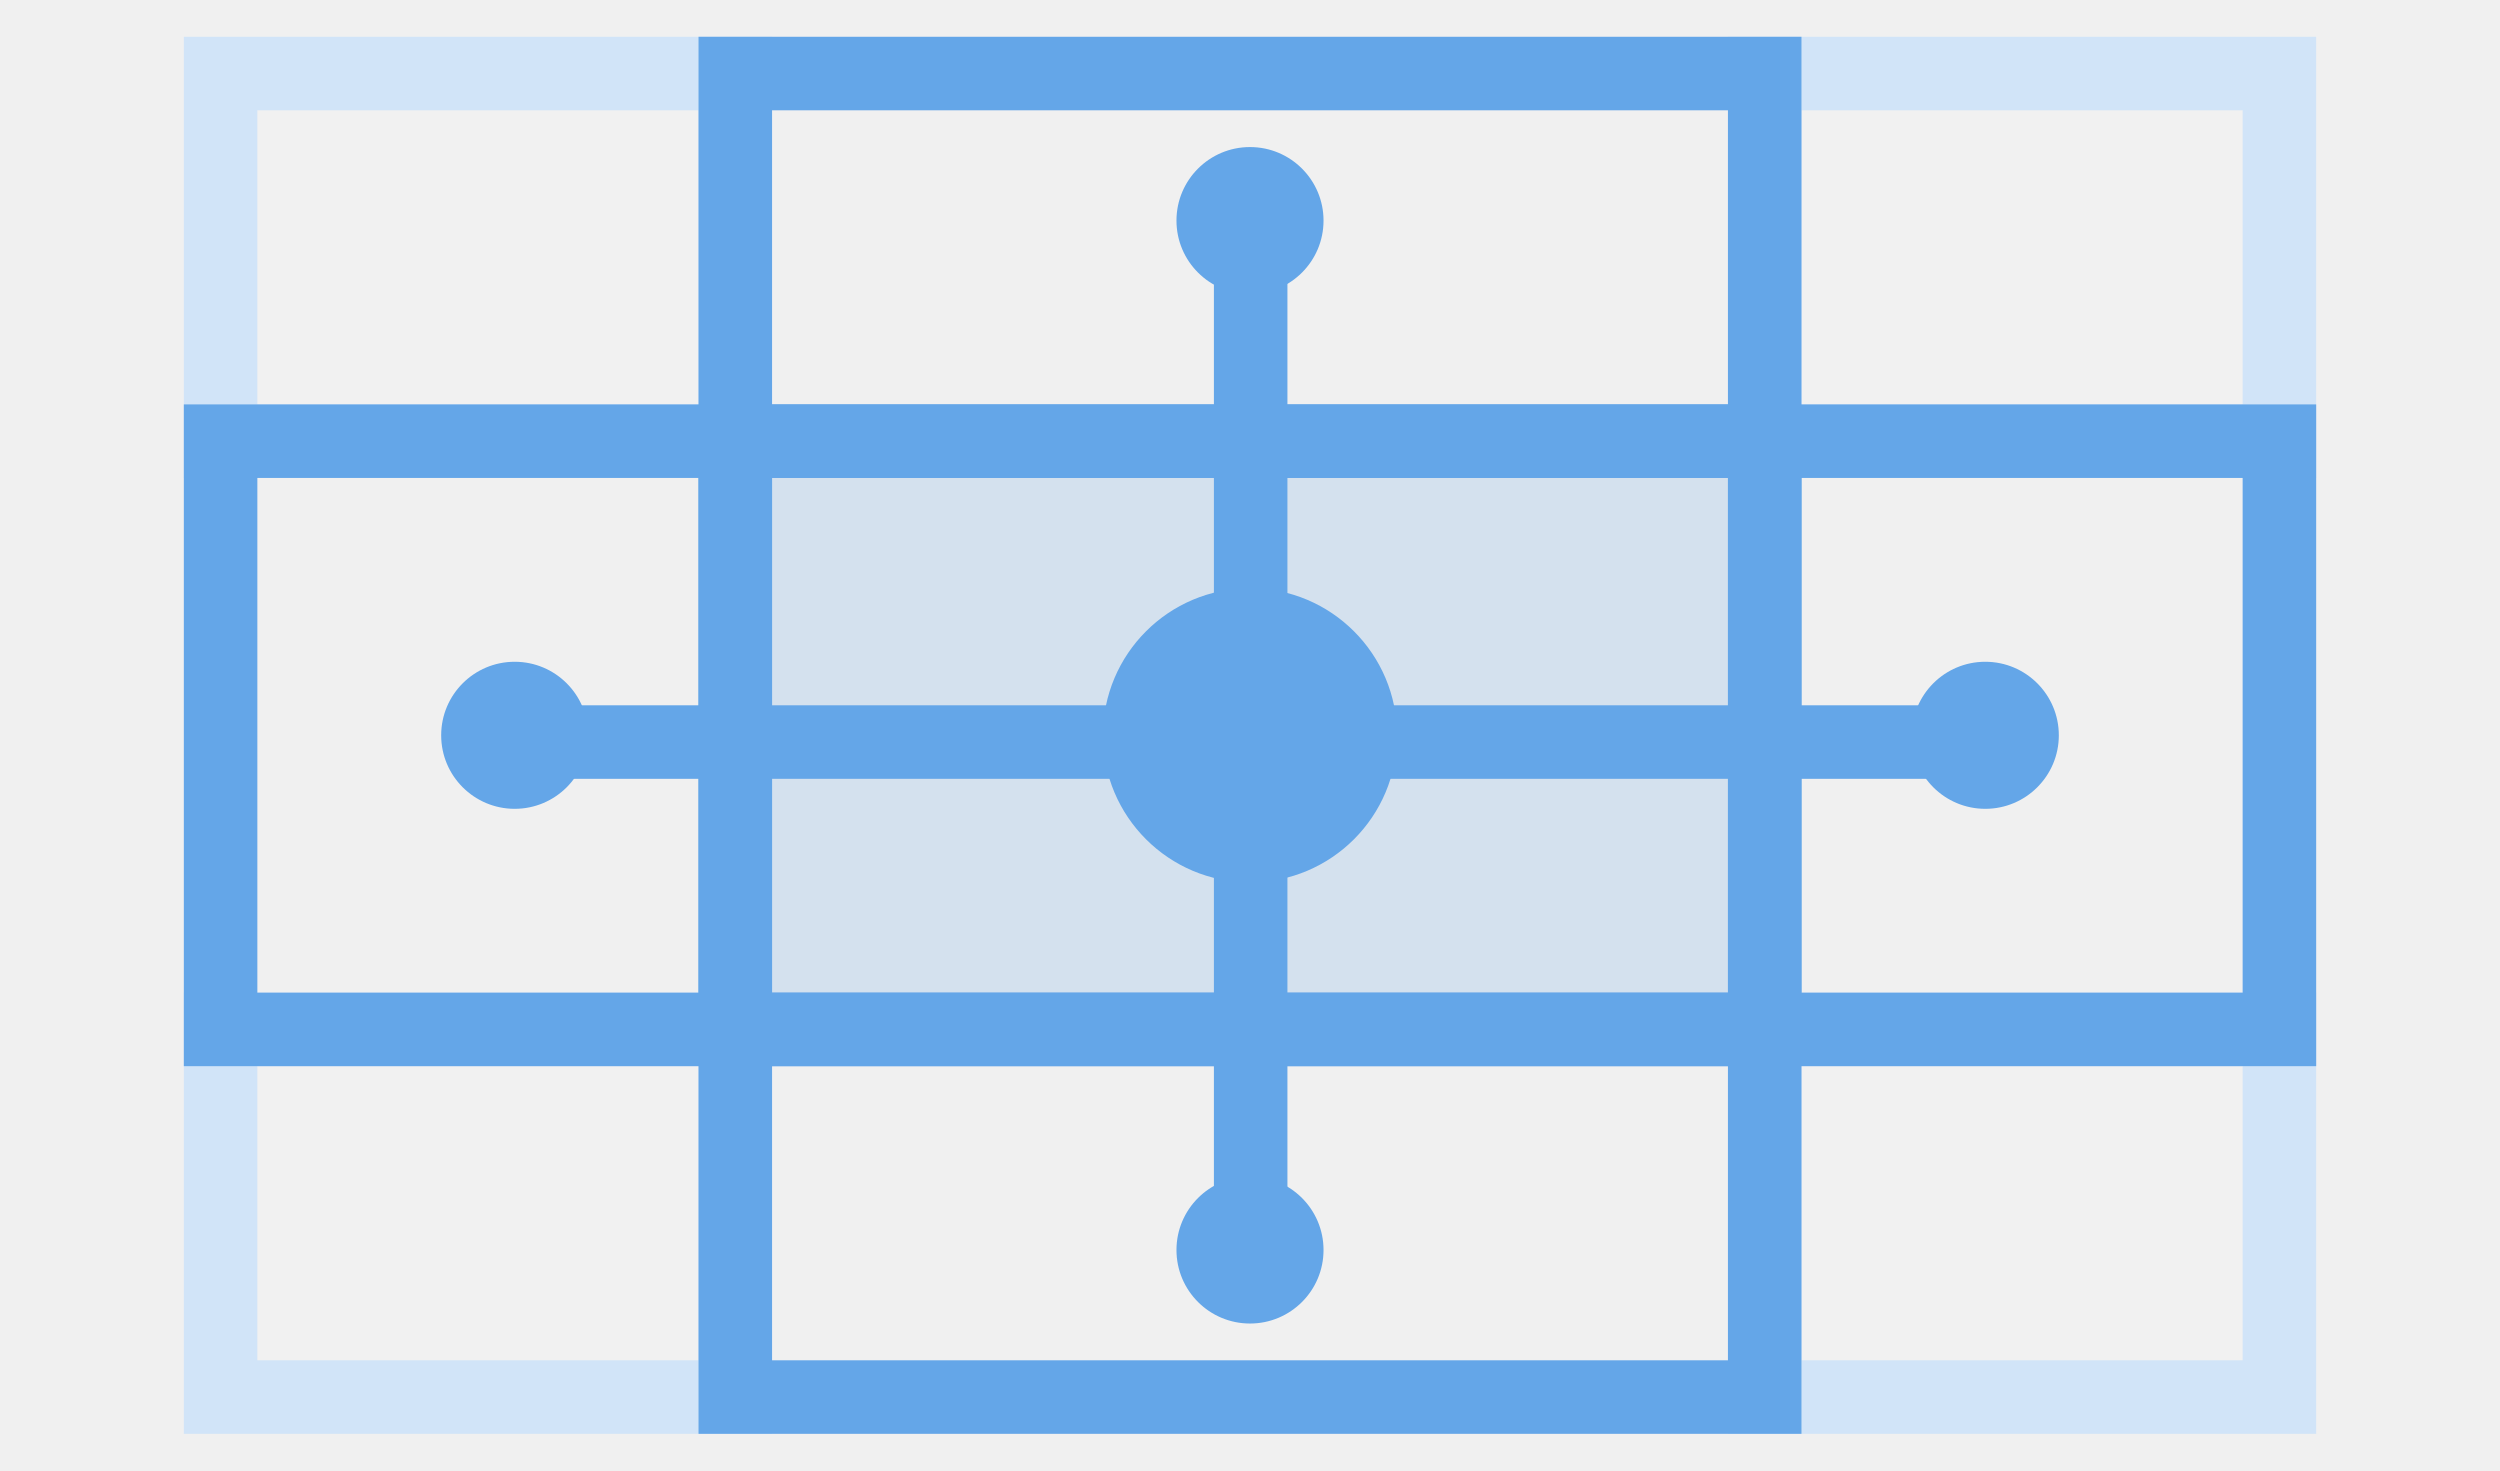
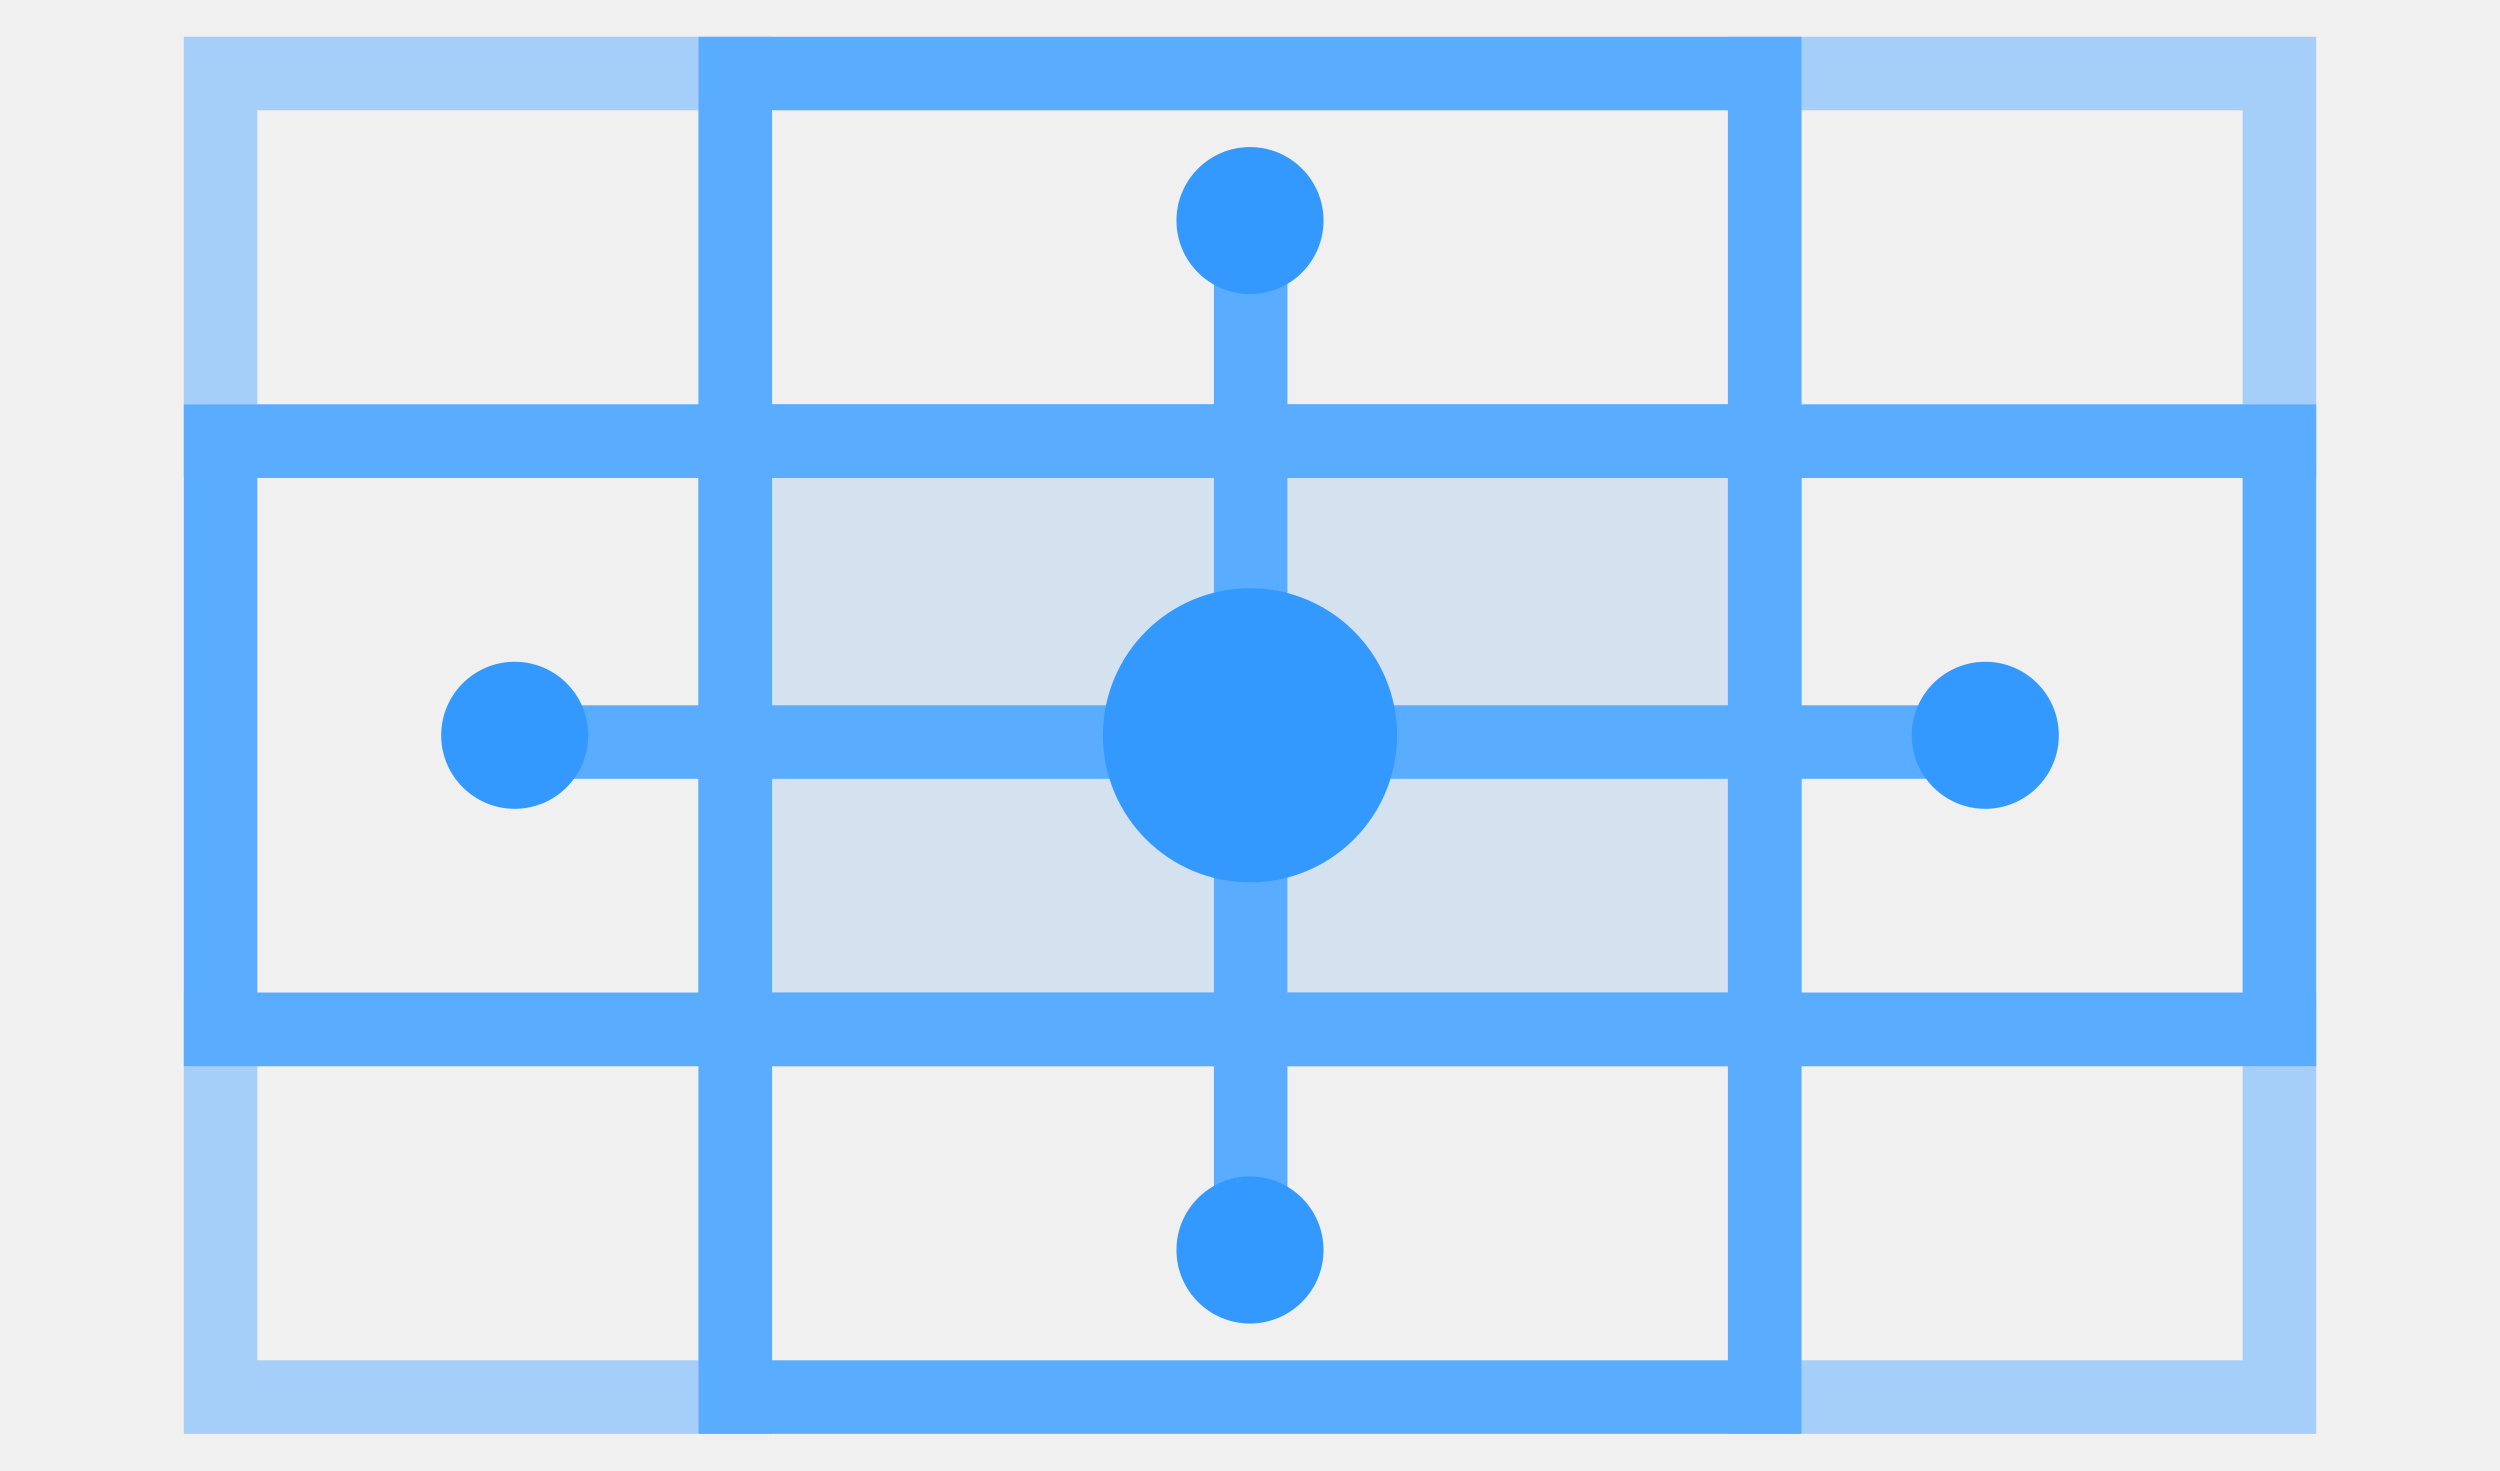
- <svg xmlns="http://www.w3.org/2000/svg" width="34px" height="20px" viewBox="0 0 34 20" version="1.1">
-   <defs />
-   <g id="Page-1" stroke="none" stroke-width="1" fill="none" fill-rule="evenodd">
-     <g id="img-for-analysis13">
-       <rect id="Rectangle-14" x="0" y="0" width="34" height="20" />
-       <rect id="Rectangle-7" stroke="#64A6E8" fill-opacity="0.2" fill="#64A6E8" fill-rule="nonzero" x="10" y="6" width="14" height="8" />
-       <rect id="Rectangle-7-Copy-5" stroke="#D1E4F8" fill-opacity="0.096" fill="#FFFFFF" fill-rule="nonzero" x="24" y="1" width="7" height="5" />
-       <rect id="Rectangle-7-Copy-6" stroke="#D1E4F8" fill-opacity="0.096" fill="#FFFFFF" fill-rule="nonzero" x="3" y="1" width="7" height="5" />
-       <rect id="Rectangle-7-Copy-7" stroke="#D1E4F8" fill-opacity="0.096" fill="#FFFFFF" fill-rule="nonzero" x="3" y="14" width="7" height="5" />
-       <rect id="Rectangle-7-Copy-8" stroke="#D1E4F8" fill-opacity="0.096" fill="#FFFFFF" fill-rule="nonzero" x="24" y="14" width="7" height="5" />
-       <rect id="Rectangle-7-Copy-2" stroke="#64A6E8" fill-rule="nonzero" x="3" y="6" width="7" height="8" />
-       <rect id="Rectangle-7-Copy-3" stroke="#64A6E8" fill-rule="nonzero" x="10" y="14" width="14" height="5" />
-       <rect id="Rectangle-7-Copy-4" stroke="#64A6E8" fill-rule="nonzero" x="10" y="1" width="14" height="5" />
-       <rect id="Rectangle-7-Copy" stroke="#64A6E8" fill-rule="nonzero" x="24" y="6" width="7" height="8" />
-       <circle id="Oval-2" fill="#64A6E8" fill-rule="nonzero" cx="17" cy="10" r="2" />
-       <circle id="Oval-2-Copy" fill="#64A6E8" fill-rule="nonzero" cx="27" cy="10" r="1" />
-       <circle id="Oval-2-Copy-2" fill="#64A6E8" fill-rule="nonzero" cx="7" cy="10" r="1" />
-       <circle id="Oval-2-Copy-3" fill="#64A6E8" fill-rule="nonzero" cx="17" cy="3" r="1" />
-       <circle id="Oval-2-Copy-4" fill="#64A6E8" fill-rule="nonzero" cx="17" cy="17" r="1" />
-       <path d="M17.009,3.058 L17.009,17.102" id="Path-2" stroke="#64A6E8" fill-rule="nonzero" />
-       <path d="M7.057,10.092 L27.016,10.092" id="Path-3" stroke="#64A6E8" fill-rule="nonzero" />
+ <svg xmlns="http://www.w3.org/2000/svg" width="34" height="20" viewBox="0 0 34 20" fill="none">
+   <g id="K-nearest">
+     <g id="img">
+       <rect id="Rectangle 7" x="10" y="6" width="14" height="8" fill="#64A6E8" fill-opacity="0.2" stroke="#59ACFF" />
+       <path id="Rectangle 7 Copy 5" opacity="0.5" d="M24 1H31V6H24V1Z" fill="white" fill-opacity="0.096" stroke="#59ACFF" />
+       <path id="Rectangle 7 Copy 6" opacity="0.5" d="M3 1H10V6H3V1Z" fill="white" fill-opacity="0.096" stroke="#59ACFF" />
+       <path id="Rectangle 7 Copy 7" opacity="0.5" d="M3 14H10V19H3V14Z" fill="white" fill-opacity="0.096" stroke="#59ACFF" />
+       <path id="Rectangle 7 Copy 8" opacity="0.5" d="M24 14H31V19H24V14Z" fill="white" fill-opacity="0.096" stroke="#59ACFF" />
+       <path id="Rectangle 7 Copy 2 (Stroke)" fill-rule="evenodd" clip-rule="evenodd" d="M2.5 5.5H10.5V14.5H2.5V5.5ZM3.5 6.5V13.5H9.5V6.5H3.5Z" fill="#59ACFF" />
+       <path id="Rectangle 7 Copy 3 (Stroke)" fill-rule="evenodd" clip-rule="evenodd" d="M9.5 13.5H24.5V19.5H9.5V13.5ZM10.5 14.5V18.5H23.5V14.5H10.5Z" fill="#59ACFF" />
+       <path id="Rectangle 7 Copy 4 (Stroke)" fill-rule="evenodd" clip-rule="evenodd" d="M9.5 0.5H24.5V6.5H9.5V0.5ZM10.5 1.5V5.5H23.5V1.5H10.5Z" fill="#59ACFF" />
+       <path id="Rectangle 7 Copy (Stroke)" fill-rule="evenodd" clip-rule="evenodd" d="M23.5 5.5H31.5V14.5H23.5V5.5ZM24.5 6.5V13.5H30.5V6.5H24.5Z" fill="#59ACFF" />
+       <path id="Path 2 (Stroke)" fill-rule="evenodd" clip-rule="evenodd" d="M16.509 17.102V3.058H17.509V17.102H16.509Z" fill="#59ACFF" />
+       <path id="Path 3 (Stroke)" fill-rule="evenodd" clip-rule="evenodd" d="M27.016 10.592H7.058V9.592H27.016V10.592Z" fill="#59ACFF" />
+       <path id="Oval 2" d="M17 12C18.105 12 19 11.105 19 10C19 8.895 18.105 8 17 8C15.895 8 15 8.895 15 10C15 11.105 15.895 12 17 12Z" fill="#3399FF" />
+       <path id="Oval 2 Copy" d="M27 11C27.552 11 28 10.552 28 10C28 9.448 27.552 9 27 9C26.448 9 26 9.448 26 10C26 10.552 26.448 11 27 11Z" fill="#3399FF" />
+       <path id="Oval 2 Copy 2" d="M7 11C7.552 11 8 10.552 8 10C8 9.448 7.552 9 7 9C6.448 9 6 9.448 6 10C6 10.552 6.448 11 7 11Z" fill="#3399FF" />
+       <path id="Oval 2 Copy 3" d="M17 4C17.552 4 18 3.552 18 3C18 2.448 17.552 2 17 2C16.448 2 16 2.448 16 3C16 3.552 16.448 4 17 4Z" fill="#3399FF" />
+       <path id="Oval 2 Copy 4" d="M17 18C17.552 18 18 17.552 18 17C18 16.448 17.552 16 17 16C16.448 16 16 16.448 16 17C16 17.552 16.448 18 17 18Z" fill="#3399FF" />
    </g>
  </g>
</svg>
